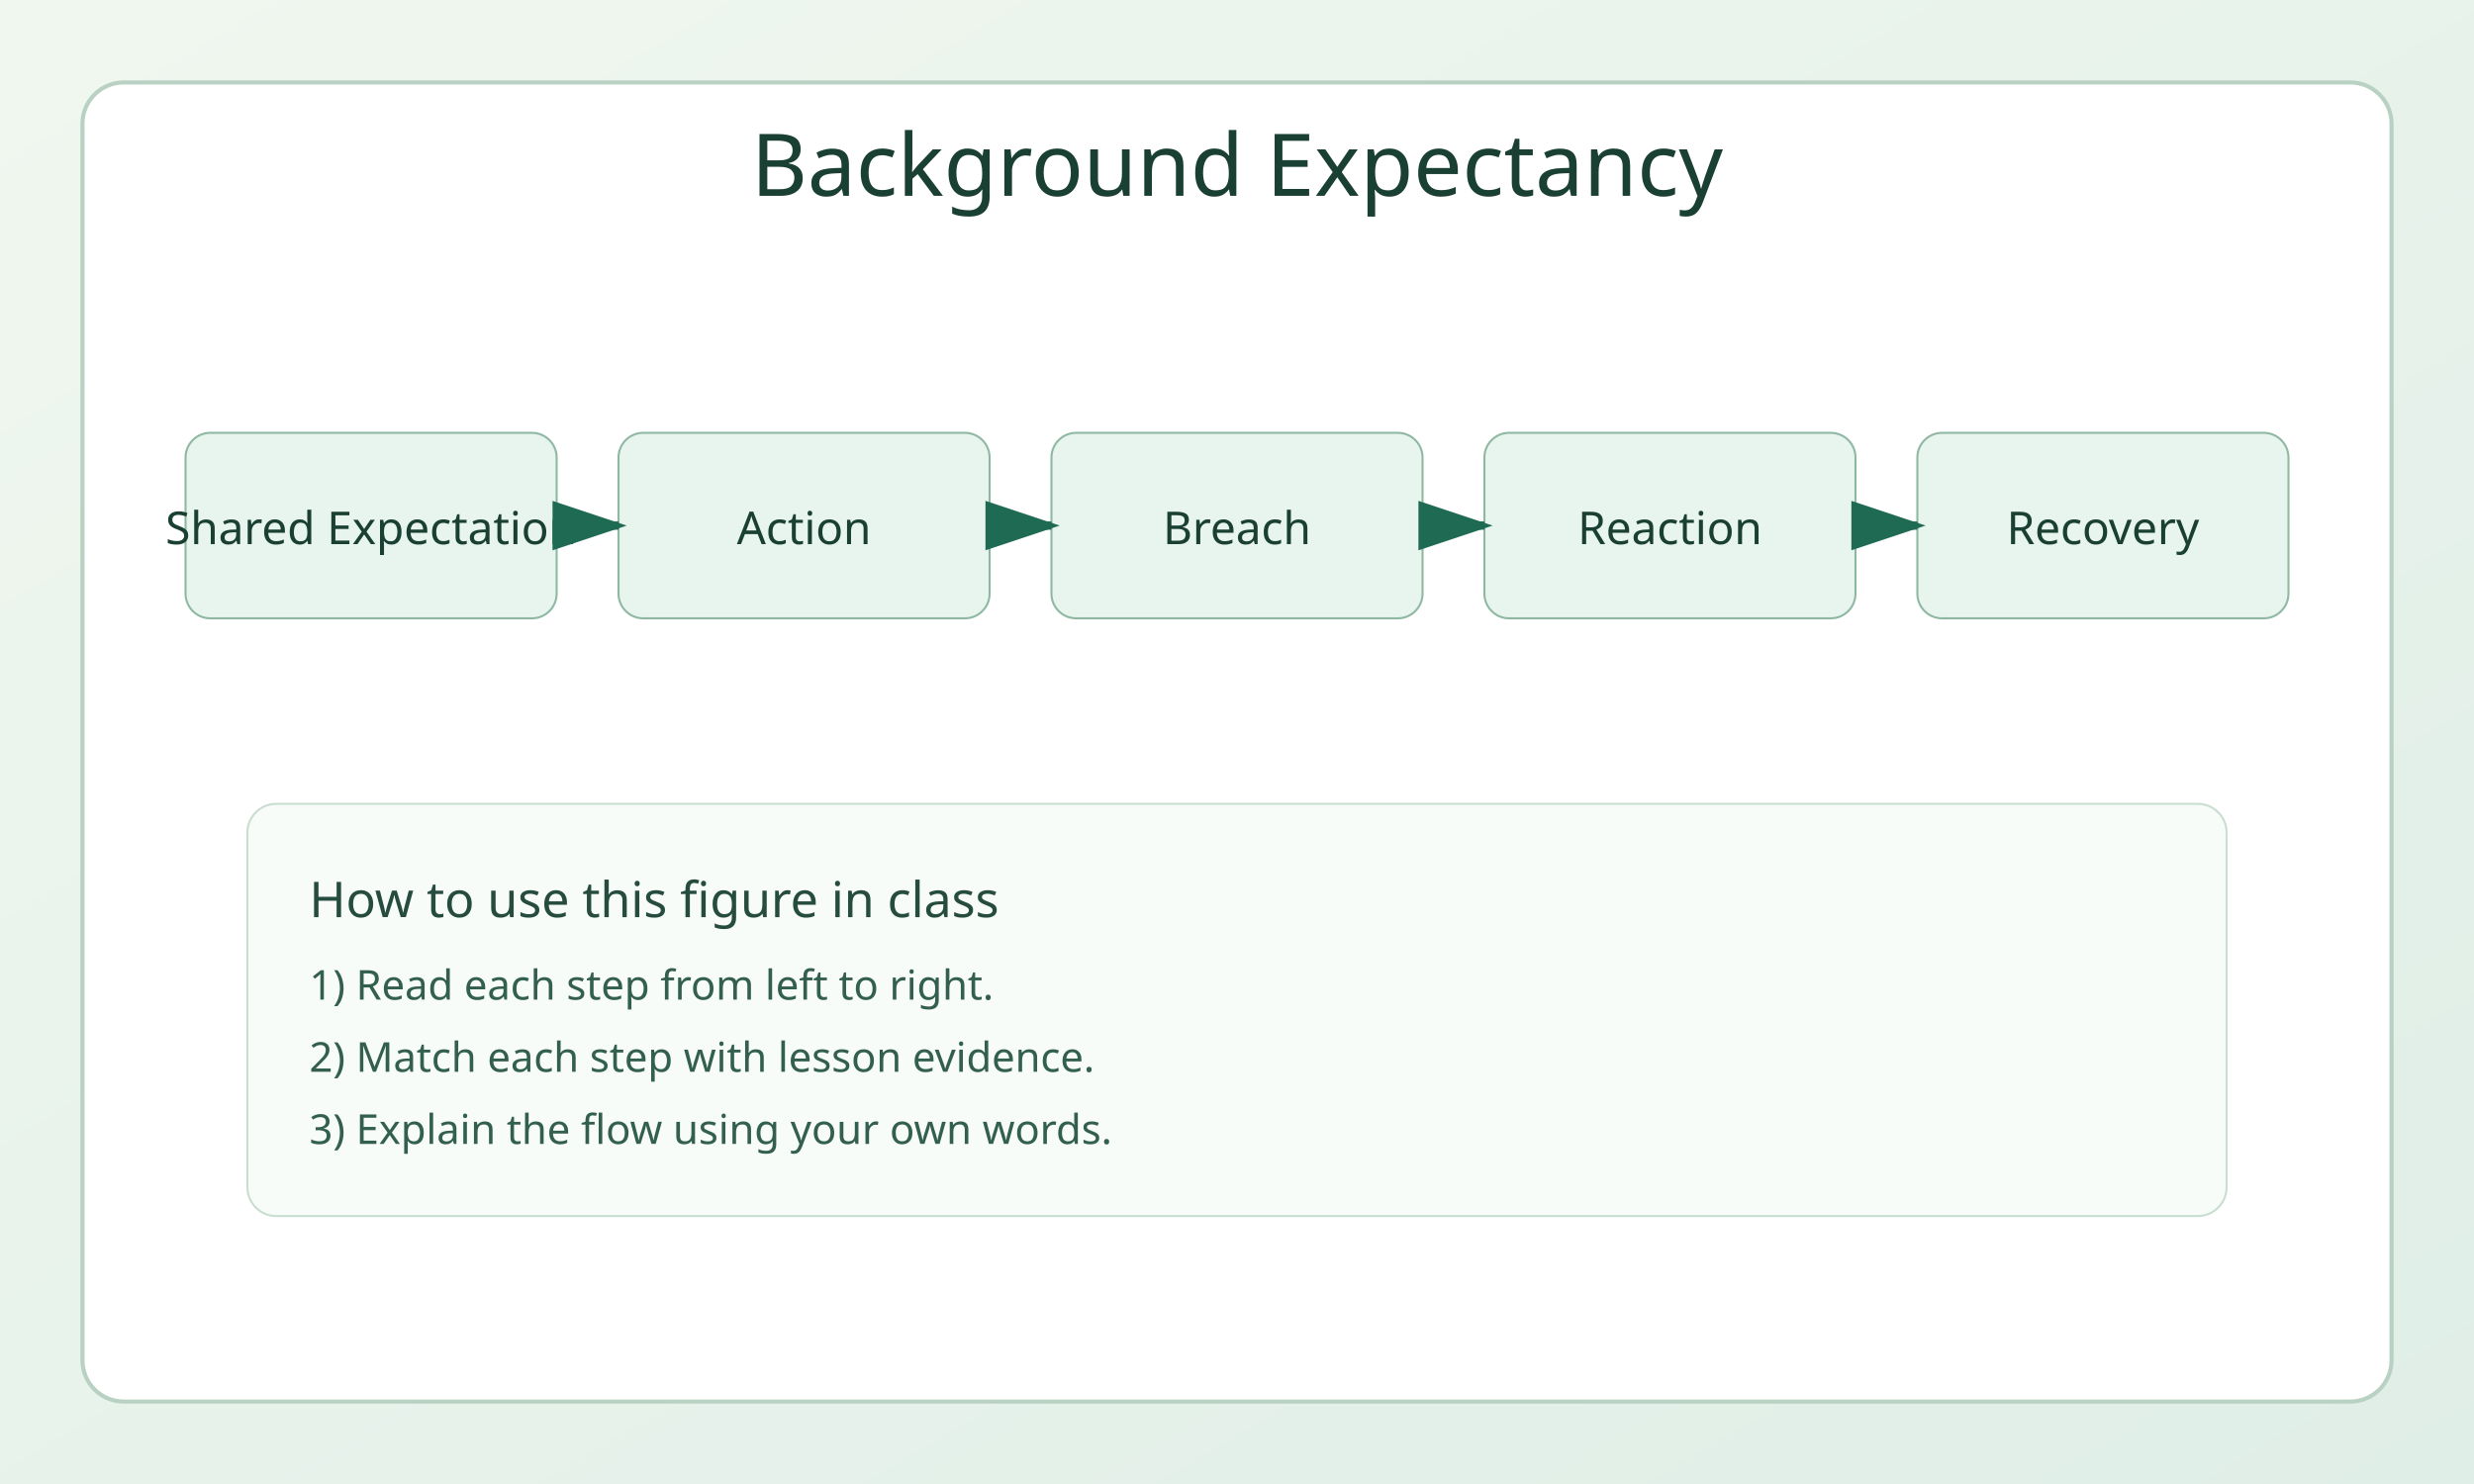
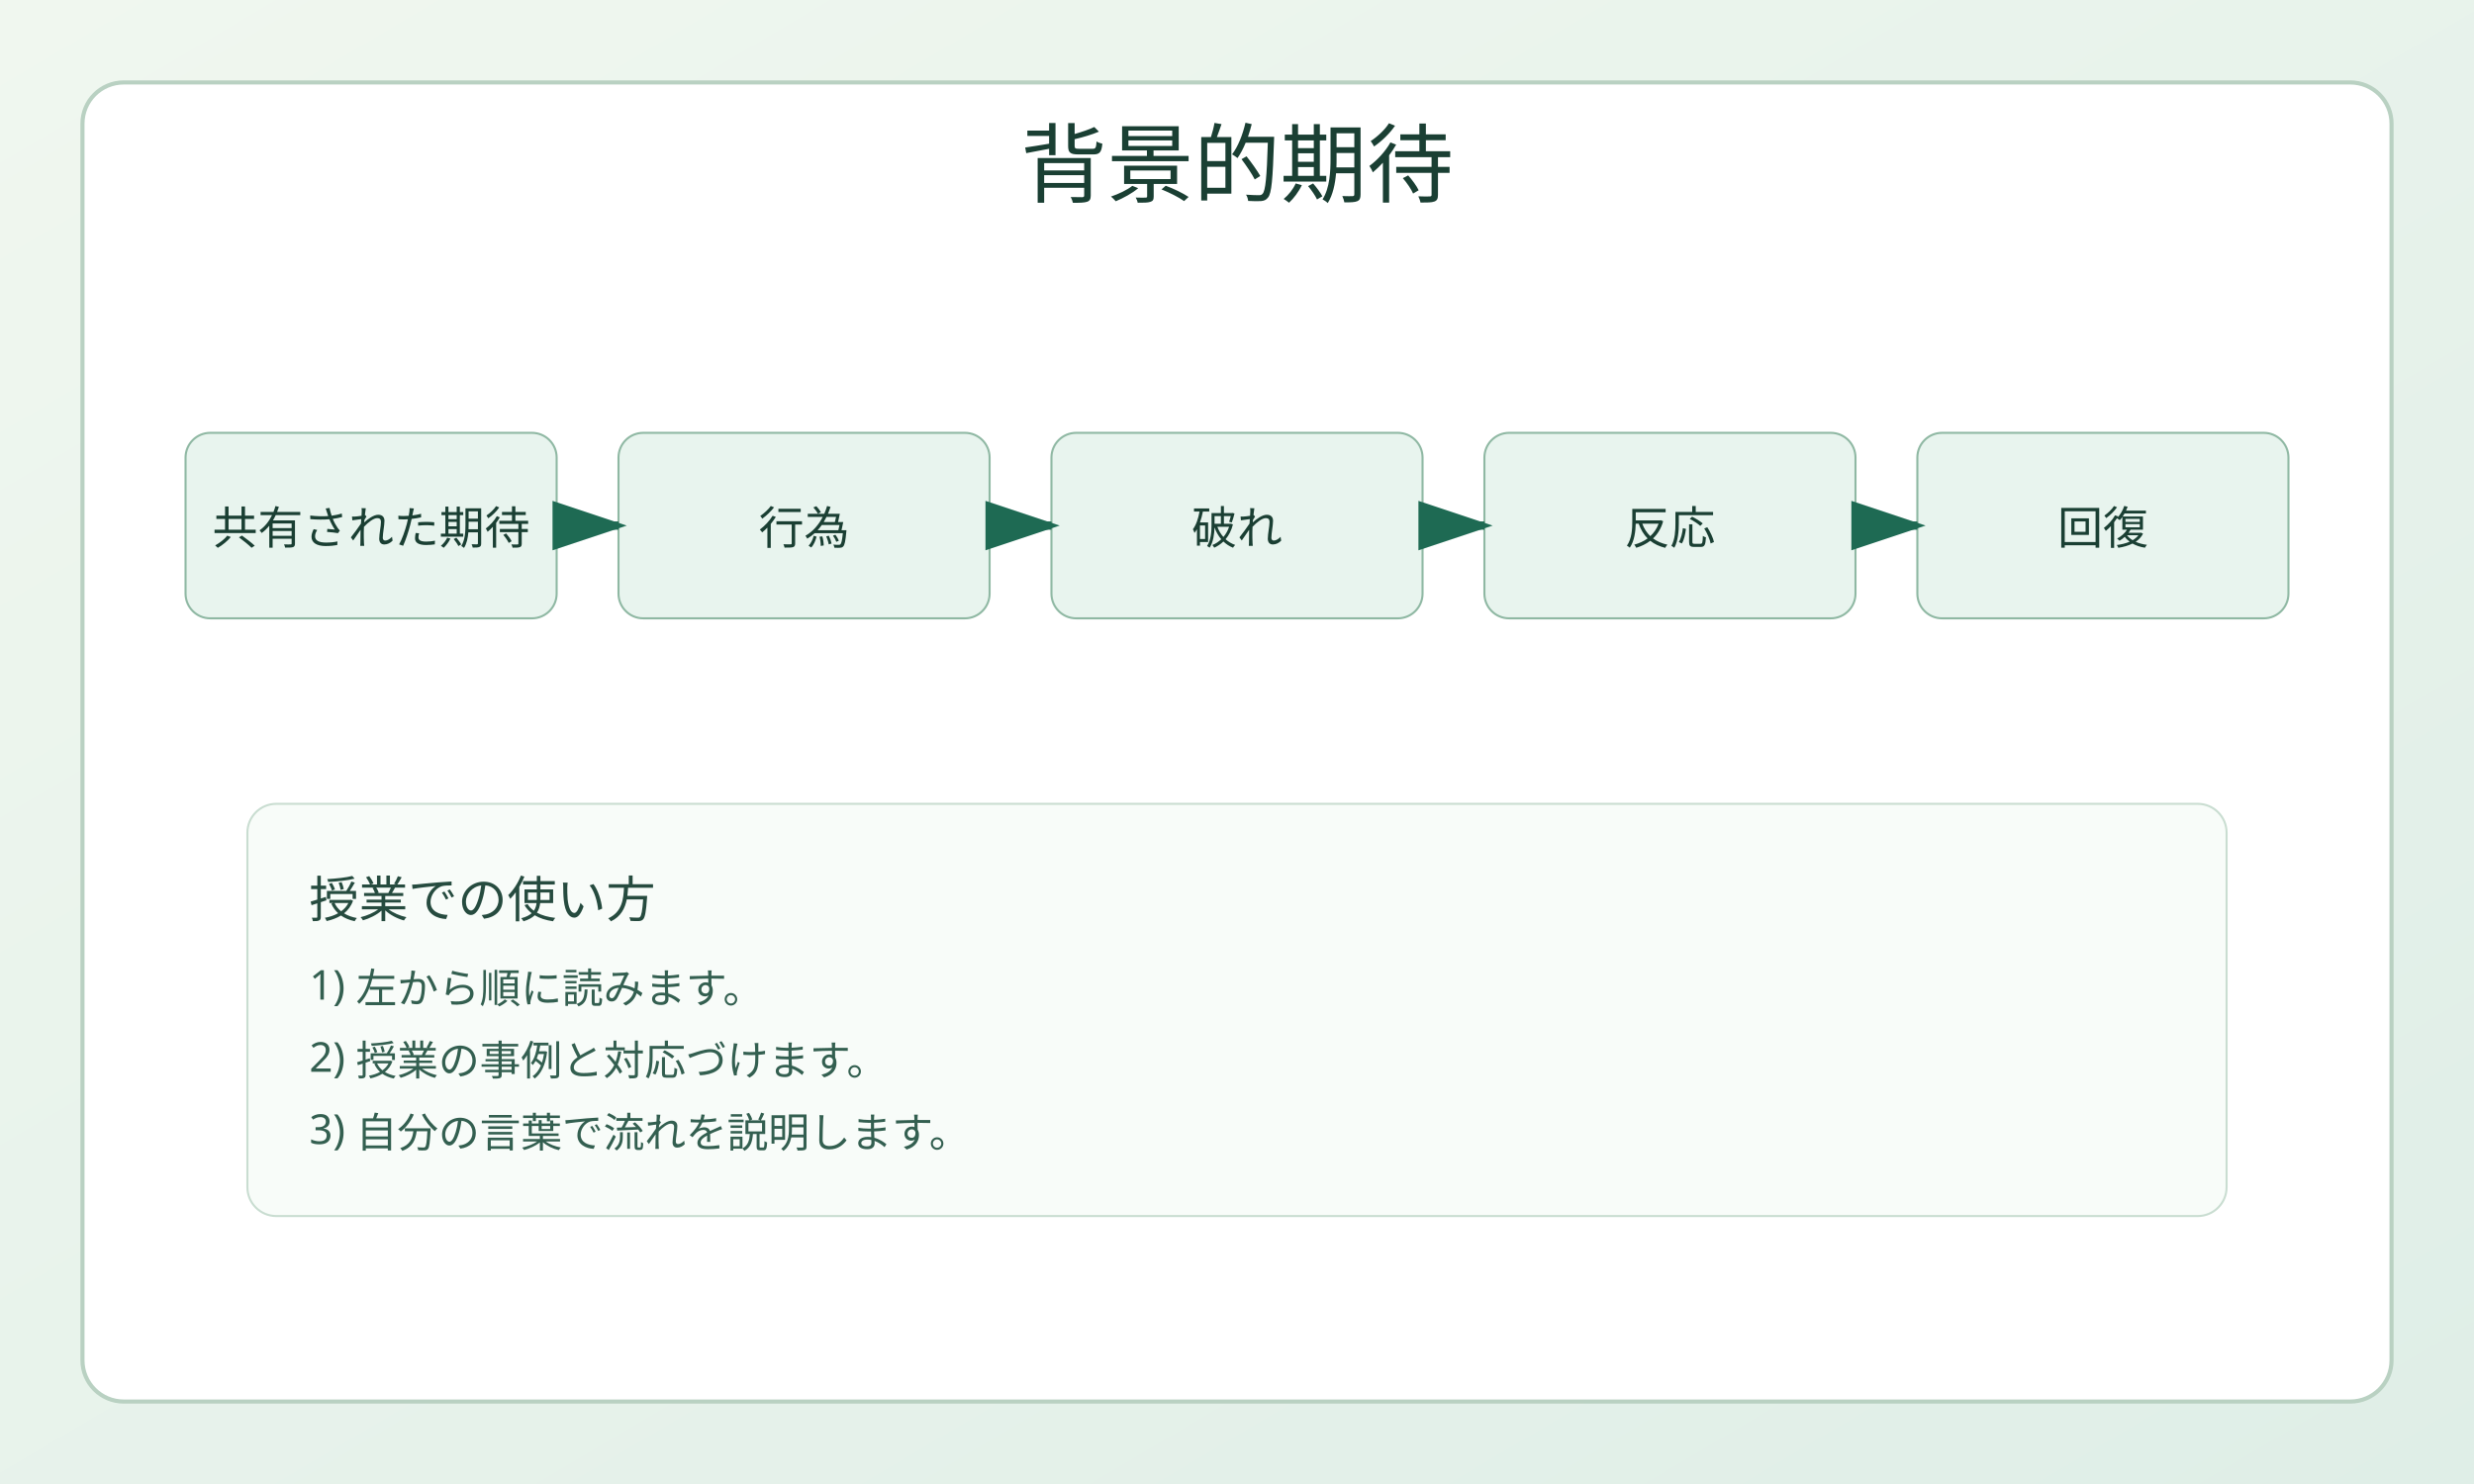
<svg xmlns="http://www.w3.org/2000/svg" width="1200" height="720" viewBox="0 0 1200 720" role="img" aria-labelledby="t d">
  <defs>
    <linearGradient id="g" x1="0" y1="0" x2="1" y2="1">
      <stop offset="0%" stop-color="#f0f7ef" />
      <stop offset="100%" stop-color="#dfeee7" />
    </linearGradient>
    <marker id="arrow" markerWidth="10" markerHeight="10" refX="8" refY="3" orient="auto">
      <path d="M0,0 L0,6 L9,3 z" fill="#1e6a53" />
    </marker>
  </defs>
  <rect x="0" y="0" width="1200" height="720" fill="url(#g)" />
  <rect x="40" y="40" width="1120" height="640" rx="20" fill="#ffffff" stroke="#b9d1c2" stroke-width="2" />
-   <text x="600" y="95" text-anchor="middle" font-family="Verdana, sans-serif" font-size="42" fill="#1a3f33">Background Expectancy</text>
+   <text x="600" y="95" text-anchor="middle" font-family="Verdana, sans-serif" font-size="42" fill="#1a3f33">背景的期待</text>
  <rect x="90" y="210" width="180" height="90" rx="12" fill="#e8f4ee" stroke="#8fb8a3" />
-   <text x="180" y="264" text-anchor="middle" font-family="Verdana, sans-serif" font-size="22" fill="#1a3f33">Shared Expectation</text>
+   <text x="180" y="264" text-anchor="middle" font-family="Verdana, sans-serif" font-size="22" fill="#1a3f33">共有された期待</text>
  <rect x="300" y="210" width="180" height="90" rx="12" fill="#e8f4ee" stroke="#8fb8a3" />
-   <text x="390" y="264" text-anchor="middle" font-family="Verdana, sans-serif" font-size="22" fill="#1a3f33">Action</text>
+   <text x="390" y="264" text-anchor="middle" font-family="Verdana, sans-serif" font-size="22" fill="#1a3f33">行為</text>
  <rect x="510" y="210" width="180" height="90" rx="12" fill="#e8f4ee" stroke="#8fb8a3" />
-   <text x="600" y="264" text-anchor="middle" font-family="Verdana, sans-serif" font-size="22" fill="#1a3f33">Breach</text>
+   <text x="600" y="264" text-anchor="middle" font-family="Verdana, sans-serif" font-size="22" fill="#1a3f33">破れ</text>
  <rect x="720" y="210" width="180" height="90" rx="12" fill="#e8f4ee" stroke="#8fb8a3" />
-   <text x="810" y="264" text-anchor="middle" font-family="Verdana, sans-serif" font-size="22" fill="#1a3f33">Reaction</text>
+   <text x="810" y="264" text-anchor="middle" font-family="Verdana, sans-serif" font-size="22" fill="#1a3f33">反応</text>
  <rect x="930" y="210" width="180" height="90" rx="12" fill="#e8f4ee" stroke="#8fb8a3" />
-   <text x="1020" y="264" text-anchor="middle" font-family="Verdana, sans-serif" font-size="22" fill="#1a3f33">Recovery</text>
+   <text x="1020" y="264" text-anchor="middle" font-family="Verdana, sans-serif" font-size="22" fill="#1a3f33">回復</text>
  <line x1="270" y1="255" x2="300" y2="255" stroke="#1e6a53" stroke-width="4" marker-end="url(#arrow)" />
  <line x1="480" y1="255" x2="510" y2="255" stroke="#1e6a53" stroke-width="4" marker-end="url(#arrow)" />
  <line x1="690" y1="255" x2="720" y2="255" stroke="#1e6a53" stroke-width="4" marker-end="url(#arrow)" />
  <line x1="900" y1="255" x2="930" y2="255" stroke="#1e6a53" stroke-width="4" marker-end="url(#arrow)" />
  <rect x="120" y="390" width="960" height="200" rx="14" fill="#f8fcf9" stroke="#c9ddd1" />
-   <text x="150" y="445" font-family="Verdana, sans-serif" font-size="24" fill="#264b3f">How to use this figure in class</text>
-   <text x="150" y="485" font-family="Verdana, sans-serif" font-size="20" fill="#335f50">1) Read each step from left to right.</text>
-   <text x="150" y="520" font-family="Verdana, sans-serif" font-size="20" fill="#335f50">2) Match each step with lesson evidence.</text>
-   <text x="150" y="555" font-family="Verdana, sans-serif" font-size="20" fill="#335f50">3) Explain the flow using your own words.</text>
+   <text x="150" y="445" font-family="Verdana, sans-serif" font-size="24" fill="#264b3f">授業での使い方</text>
+   <text x="150" y="485" font-family="Verdana, sans-serif" font-size="20" fill="#335f50">1) 左から順に読みます。</text>
+   <text x="150" y="520" font-family="Verdana, sans-serif" font-size="20" fill="#335f50">2) 授業の事例と対応づけます。</text>
+   <text x="150" y="555" font-family="Verdana, sans-serif" font-size="20" fill="#335f50">3) 自分の言葉で流れを説明します。</text>
</svg>
